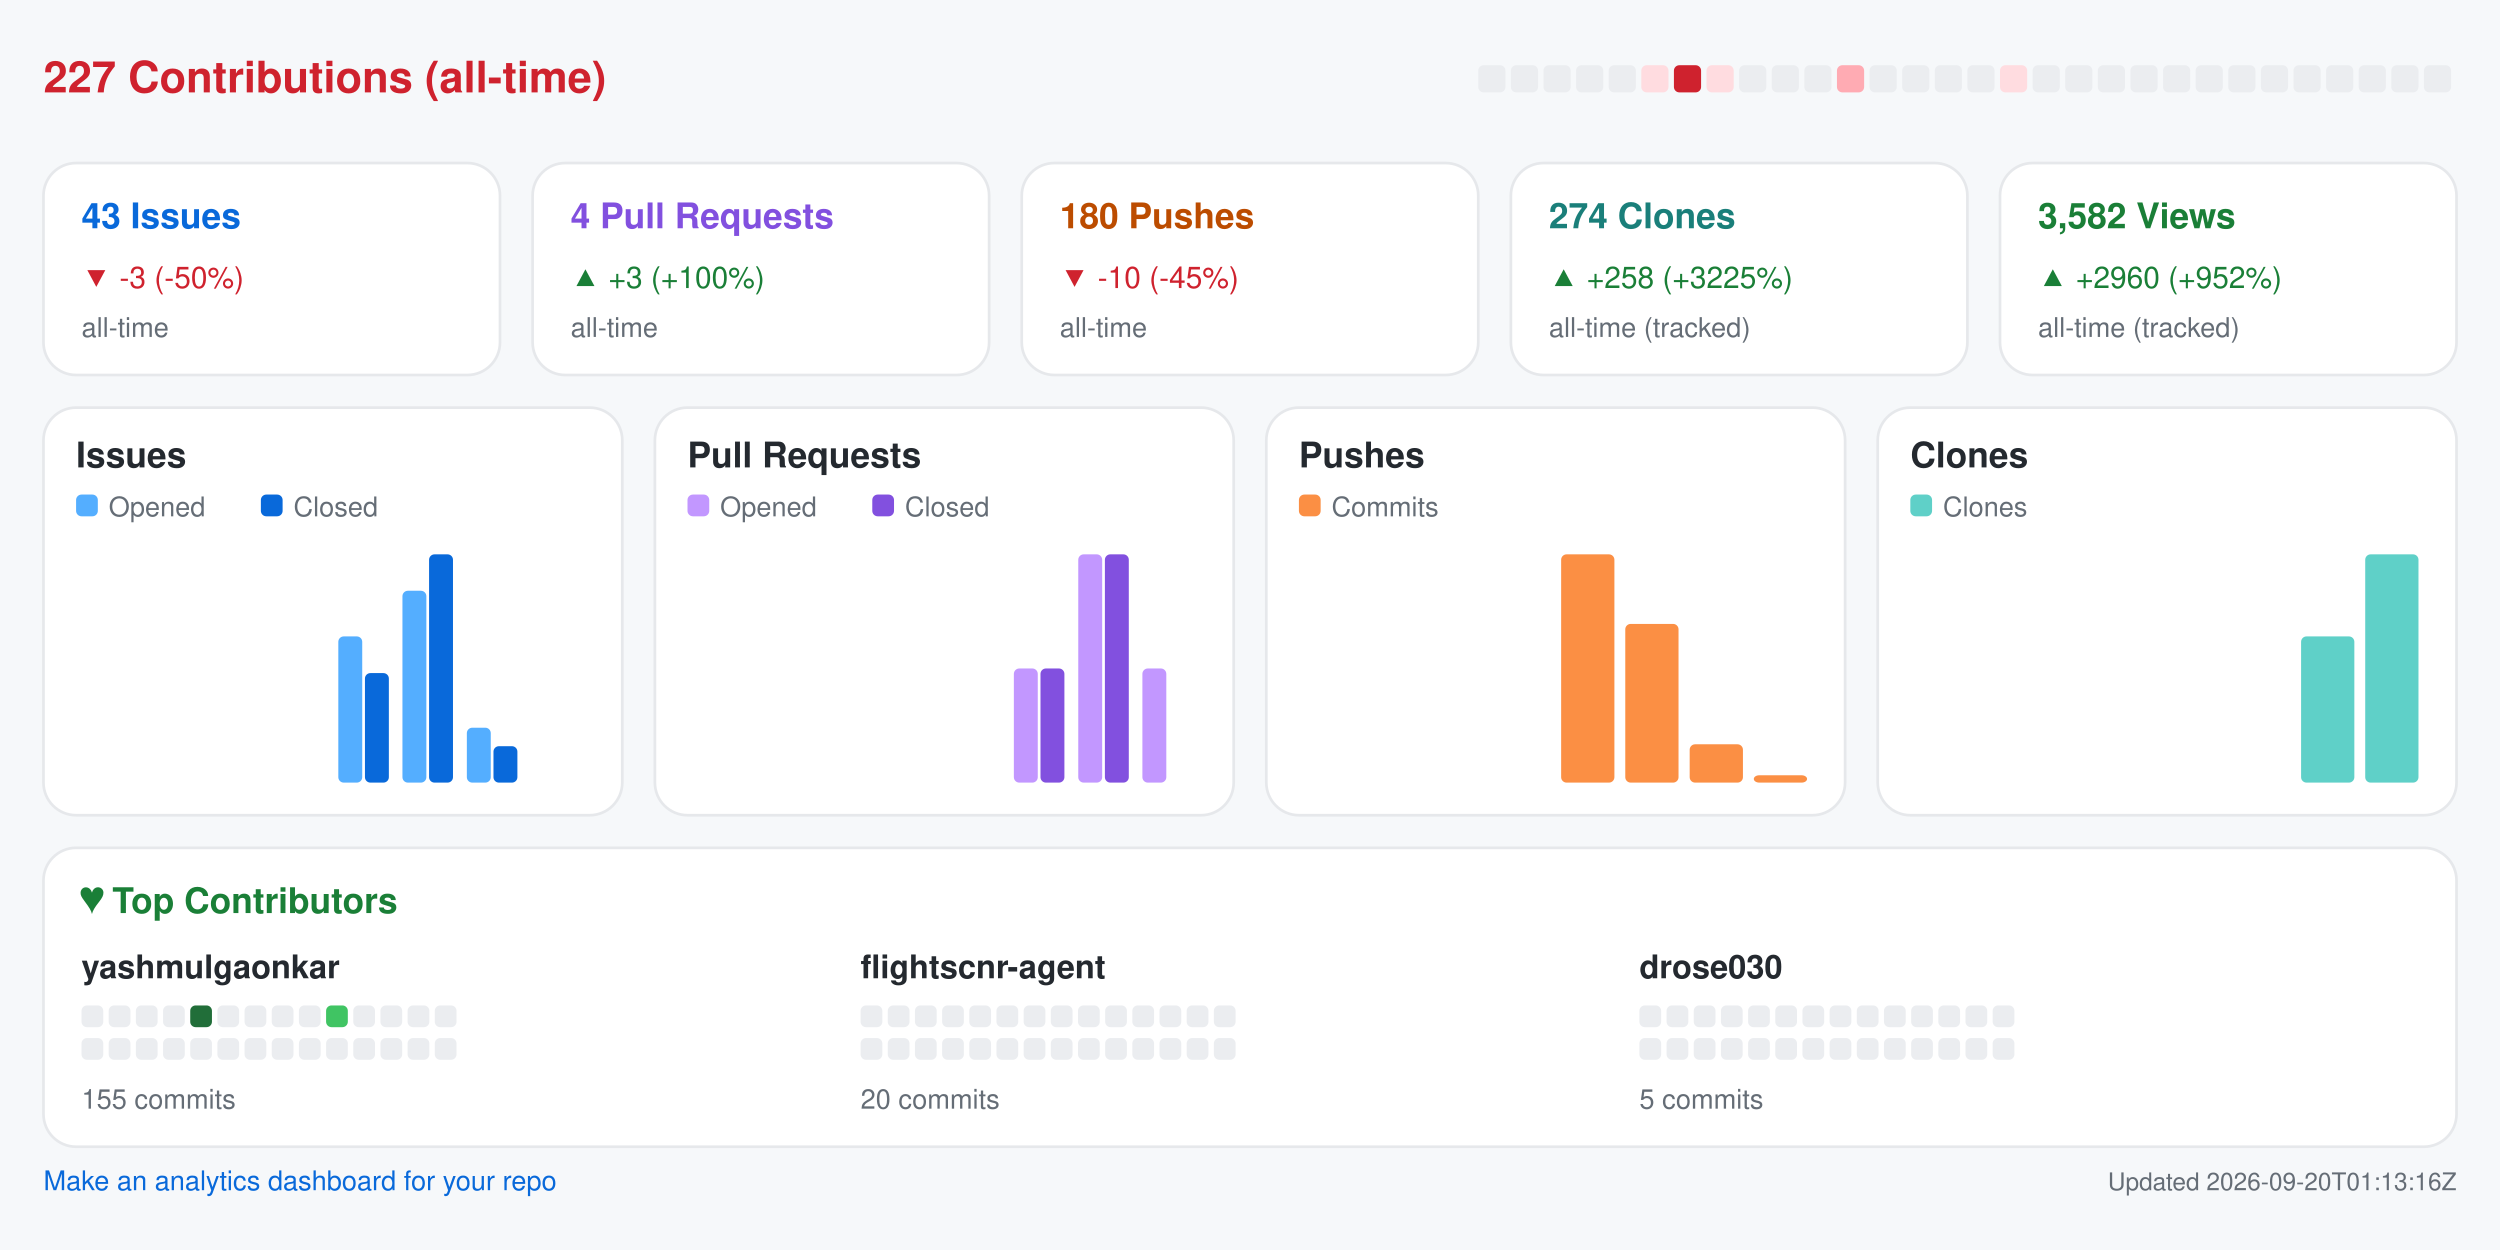
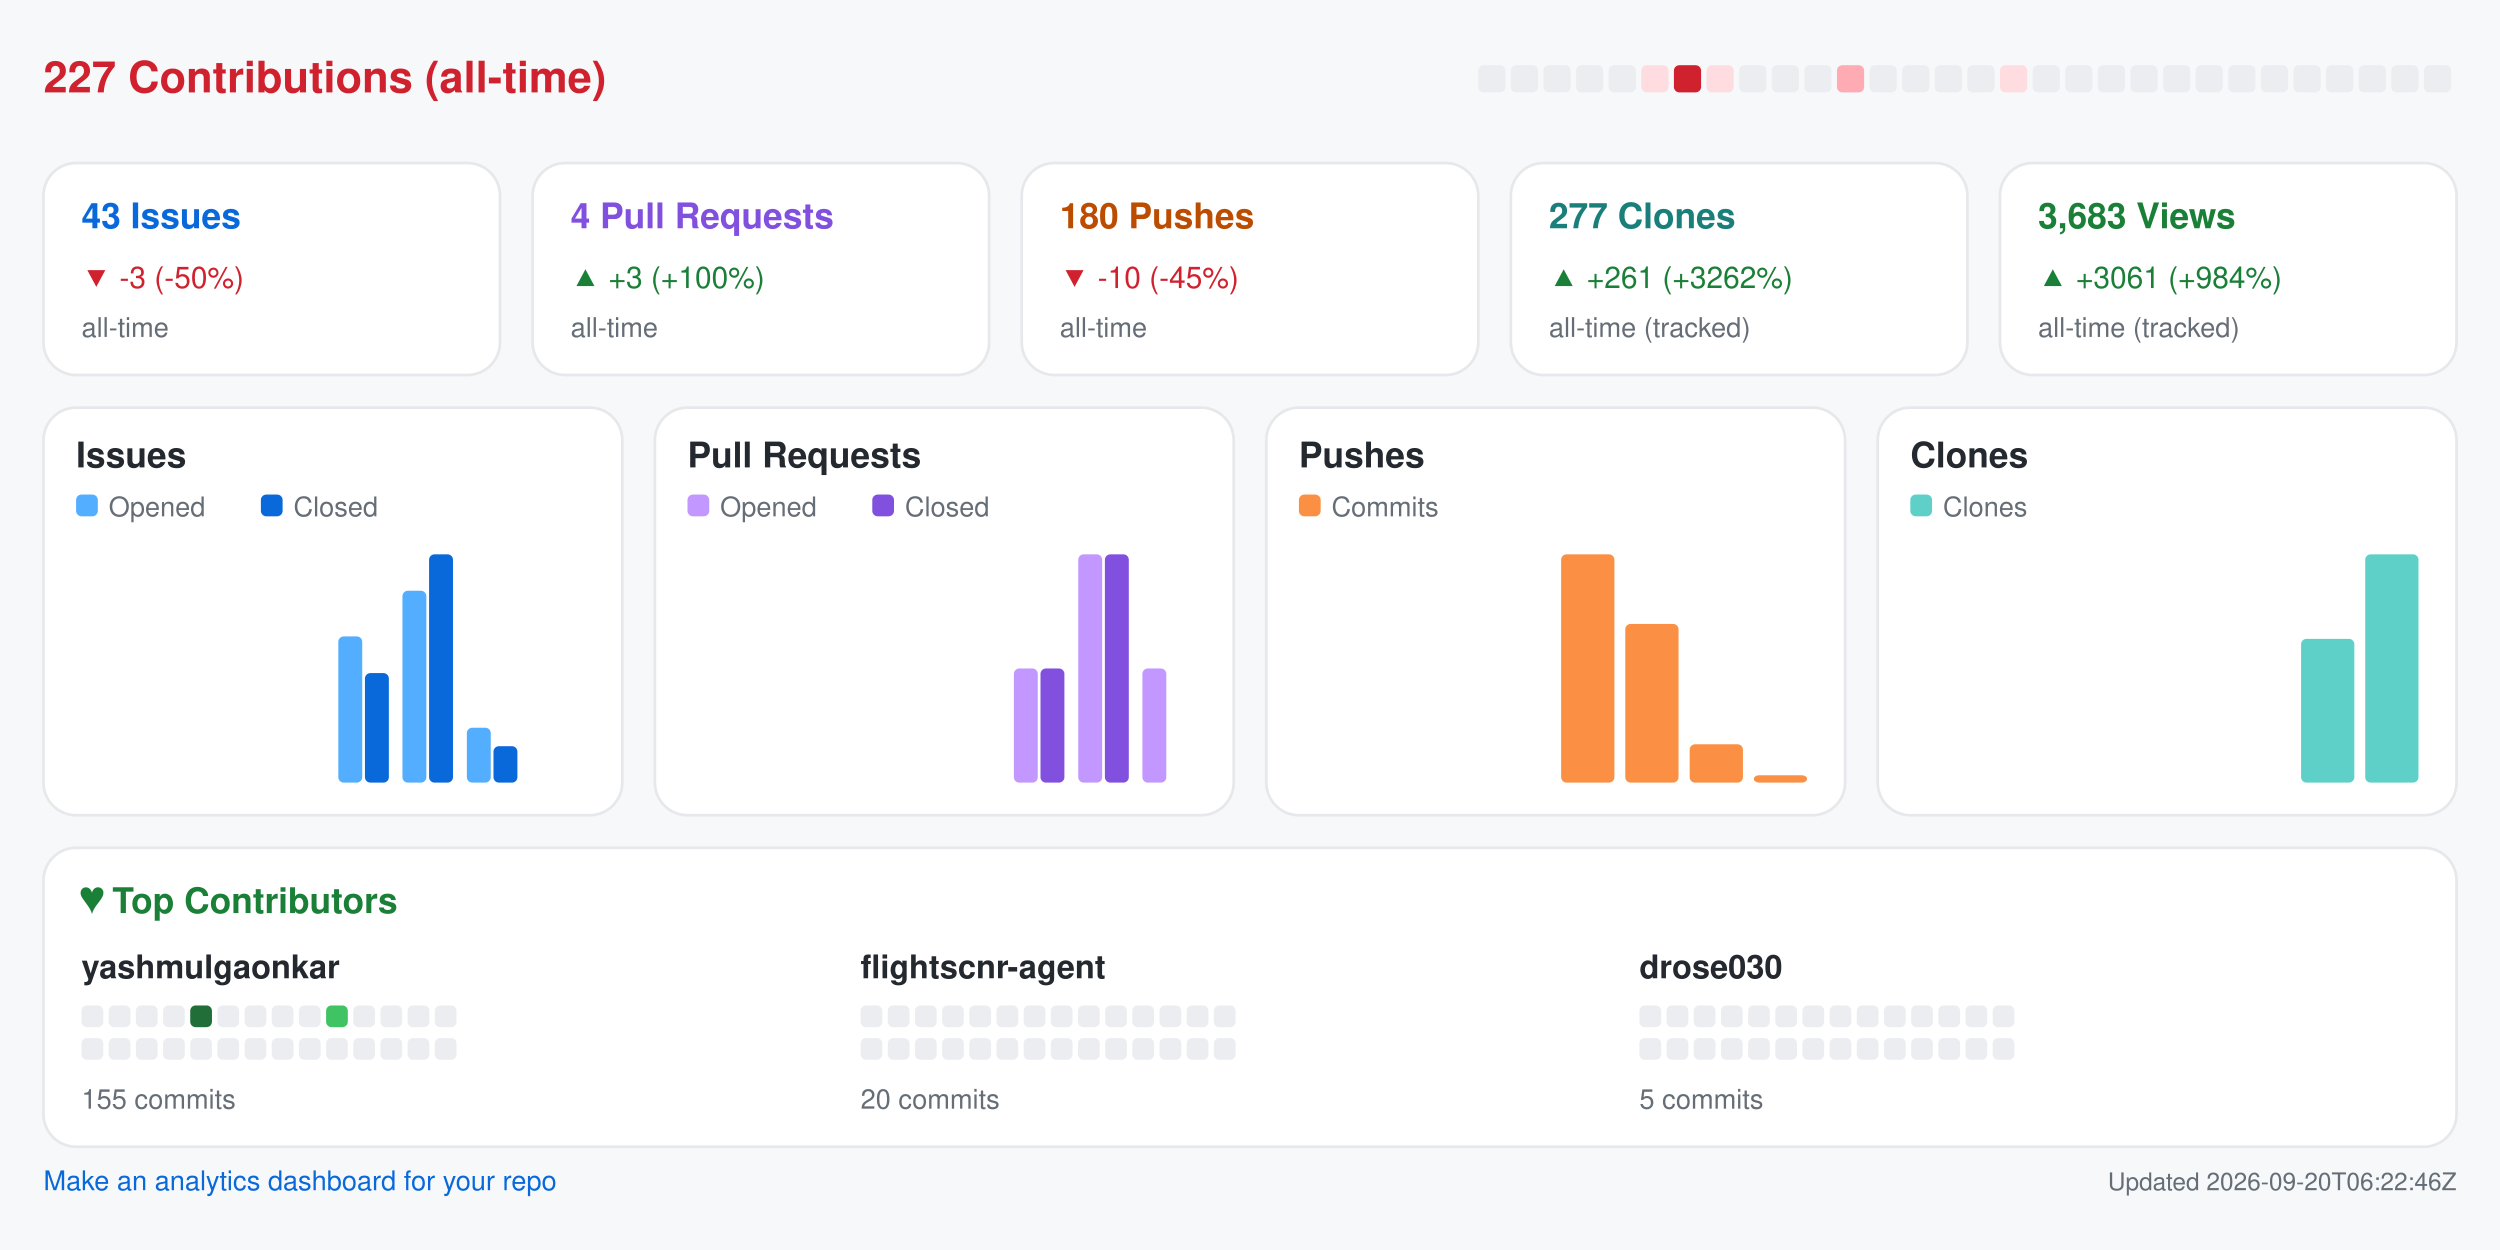
<svg xmlns="http://www.w3.org/2000/svg" width="920" height="460" viewBox="0 0 920 460" role="img" aria-label="Repository analytics for yashmulgaonkar/FlightScnr">
  <rect x="0.0" y="0.0" width="920.0" height="460.0" rx="0" fill="#f6f8fa" />
  <text x="16.0" y="34.0" fill="#cf222e" font-size="16" font-family="-apple-system,BlinkMacSystemFont,Segoe UI,Helvetica,Arial,sans-serif" font-weight="600" text-anchor="start">227 Contributions (all-time)</text>
  <rect x="544.0" y="24.0" width="10.0" height="10.0" rx="2" fill="#ebedf0" />
  <rect x="556.0" y="24.0" width="10.0" height="10.0" rx="2" fill="#ebedf0" />
  <rect x="568.0" y="24.0" width="10.0" height="10.0" rx="2" fill="#ebedf0" />
  <rect x="580.0" y="24.0" width="10.0" height="10.0" rx="2" fill="#ebedf0" />
  <rect x="592.0" y="24.0" width="10.0" height="10.0" rx="2" fill="#ebedf0" />
  <rect x="604.0" y="24.0" width="10.0" height="10.0" rx="2" fill="#ffdce0" />
  <rect x="616.0" y="24.0" width="10.0" height="10.0" rx="2" fill="#cf222e" />
  <rect x="628.0" y="24.0" width="10.0" height="10.0" rx="2" fill="#ffdce0" />
  <rect x="640.0" y="24.0" width="10.0" height="10.0" rx="2" fill="#ebedf0" />
  <rect x="652.0" y="24.0" width="10.0" height="10.0" rx="2" fill="#ebedf0" />
  <rect x="664.0" y="24.0" width="10.0" height="10.0" rx="2" fill="#ebedf0" />
  <rect x="676.0" y="24.0" width="10.0" height="10.0" rx="2" fill="#ffabb3" />
  <rect x="688.0" y="24.0" width="10.0" height="10.0" rx="2" fill="#ebedf0" />
  <rect x="700.0" y="24.0" width="10.0" height="10.0" rx="2" fill="#ebedf0" />
  <rect x="712.0" y="24.0" width="10.0" height="10.0" rx="2" fill="#ebedf0" />
  <rect x="724.0" y="24.0" width="10.0" height="10.0" rx="2" fill="#ebedf0" />
  <rect x="736.0" y="24.0" width="10.0" height="10.0" rx="2" fill="#ffdce0" />
  <rect x="748.0" y="24.0" width="10.0" height="10.0" rx="2" fill="#ebedf0" />
  <rect x="760.0" y="24.0" width="10.0" height="10.0" rx="2" fill="#ebedf0" />
  <rect x="772.0" y="24.0" width="10.0" height="10.0" rx="2" fill="#ebedf0" />
  <rect x="784.0" y="24.0" width="10.0" height="10.0" rx="2" fill="#ebedf0" />
  <rect x="796.0" y="24.0" width="10.0" height="10.0" rx="2" fill="#ebedf0" />
  <rect x="808.0" y="24.0" width="10.0" height="10.0" rx="2" fill="#ebedf0" />
  <rect x="820.0" y="24.0" width="10.0" height="10.0" rx="2" fill="#ebedf0" />
  <rect x="832.0" y="24.0" width="10.0" height="10.0" rx="2" fill="#ebedf0" />
  <rect x="844.0" y="24.0" width="10.0" height="10.0" rx="2" fill="#ebedf0" />
  <rect x="856.0" y="24.0" width="10.0" height="10.0" rx="2" fill="#ebedf0" />
  <rect x="868.0" y="24.0" width="10.0" height="10.0" rx="2" fill="#ebedf0" />
  <rect x="880.0" y="24.0" width="10.0" height="10.0" rx="2" fill="#ebedf0" />
  <rect x="892.0" y="24.0" width="10.0" height="10.0" rx="2" fill="#ebedf0" />
  <rect x="16.0" y="60.0" width="168.0" height="78.0" rx="12" fill="#ffffff" stroke="#e6e8eb" />
  <text x="30.0" y="84.0" fill="#0969da" font-size="13" font-family="-apple-system,BlinkMacSystemFont,Segoe UI,Helvetica,Arial,sans-serif" font-weight="600" text-anchor="start">43 Issues</text>
  <text x="30.0" y="106.0" fill="#cf222e" font-size="11" font-family="-apple-system,BlinkMacSystemFont,Segoe UI,Helvetica,Arial,sans-serif" font-weight="400" text-anchor="start">▼ -3 (-50%)</text>
  <text x="30.0" y="124.0" fill="#656d76" font-size="10" font-family="-apple-system,BlinkMacSystemFont,Segoe UI,Helvetica,Arial,sans-serif" font-weight="400" text-anchor="start">all-time</text>
  <rect x="196.0" y="60.0" width="168.0" height="78.0" rx="12" fill="#ffffff" stroke="#e6e8eb" />
  <text x="210.0" y="84.0" fill="#8250df" font-size="13" font-family="-apple-system,BlinkMacSystemFont,Segoe UI,Helvetica,Arial,sans-serif" font-weight="600" text-anchor="start">4 Pull Requests</text>
  <text x="210.0" y="106.0" fill="#1a7f37" font-size="11" font-family="-apple-system,BlinkMacSystemFont,Segoe UI,Helvetica,Arial,sans-serif" font-weight="400" text-anchor="start">▲ +3 (+100%)</text>
  <text x="210.0" y="124.0" fill="#656d76" font-size="10" font-family="-apple-system,BlinkMacSystemFont,Segoe UI,Helvetica,Arial,sans-serif" font-weight="400" text-anchor="start">all-time</text>
  <rect x="376.0" y="60.0" width="168.0" height="78.0" rx="12" fill="#ffffff" stroke="#e6e8eb" />
  <text x="390.0" y="84.0" fill="#bc4c00" font-size="13" font-family="-apple-system,BlinkMacSystemFont,Segoe UI,Helvetica,Arial,sans-serif" font-weight="600" text-anchor="start">180 Pushes</text>
  <text x="390.0" y="106.0" fill="#cf222e" font-size="11" font-family="-apple-system,BlinkMacSystemFont,Segoe UI,Helvetica,Arial,sans-serif" font-weight="400" text-anchor="start">▼ -10 (-45%)</text>
  <text x="390.0" y="124.0" fill="#656d76" font-size="10" font-family="-apple-system,BlinkMacSystemFont,Segoe UI,Helvetica,Arial,sans-serif" font-weight="400" text-anchor="start">all-time</text>
  <rect x="556.0" y="60.0" width="168.0" height="78.0" rx="12" fill="#ffffff" stroke="#e6e8eb" />
-   <text x="570.0" y="84.0" fill="#1a7f7a" font-size="13" font-family="-apple-system,BlinkMacSystemFont,Segoe UI,Helvetica,Arial,sans-serif" font-weight="600" text-anchor="start">274 Clones</text>
-   <text x="570.0" y="106.0" fill="#1a7f37" font-size="11" font-family="-apple-system,BlinkMacSystemFont,Segoe UI,Helvetica,Arial,sans-serif" font-weight="400" text-anchor="start">▲ +258 (+3225%)</text>
+   <text x="570.0" y="84.0" fill="#1a7f7a" font-size="13" font-family="-apple-system,BlinkMacSystemFont,Segoe UI,Helvetica,Arial,sans-serif" font-weight="600" text-anchor="start">277 Clones</text>
+   <text x="570.0" y="106.0" fill="#1a7f37" font-size="11" font-family="-apple-system,BlinkMacSystemFont,Segoe UI,Helvetica,Arial,sans-serif" font-weight="400" text-anchor="start">▲ +261 (+3262%)</text>
  <text x="570.0" y="124.0" fill="#656d76" font-size="10" font-family="-apple-system,BlinkMacSystemFont,Segoe UI,Helvetica,Arial,sans-serif" font-weight="400" text-anchor="start">all-time (tracked)</text>
  <rect x="736.0" y="60.0" width="168.0" height="78.0" rx="12" fill="#ffffff" stroke="#e6e8eb" />
-   <text x="750.0" y="84.0" fill="#1a7f37" font-size="13" font-family="-apple-system,BlinkMacSystemFont,Segoe UI,Helvetica,Arial,sans-serif" font-weight="600" text-anchor="start">3,582 Views</text>
-   <text x="750.0" y="106.0" fill="#1a7f37" font-size="11" font-family="-apple-system,BlinkMacSystemFont,Segoe UI,Helvetica,Arial,sans-serif" font-weight="400" text-anchor="start">▲ +2960 (+952%)</text>
+   <text x="750.0" y="84.0" fill="#1a7f37" font-size="13" font-family="-apple-system,BlinkMacSystemFont,Segoe UI,Helvetica,Arial,sans-serif" font-weight="600" text-anchor="start">3,683 Views</text>
+   <text x="750.0" y="106.0" fill="#1a7f37" font-size="11" font-family="-apple-system,BlinkMacSystemFont,Segoe UI,Helvetica,Arial,sans-serif" font-weight="400" text-anchor="start">▲ +3061 (+984%)</text>
  <text x="750.0" y="124.0" fill="#656d76" font-size="10" font-family="-apple-system,BlinkMacSystemFont,Segoe UI,Helvetica,Arial,sans-serif" font-weight="400" text-anchor="start">all-time (tracked)</text>
  <rect x="16.0" y="150.0" width="213.0" height="150.0" rx="12" fill="#ffffff" stroke="#e6e8eb" />
  <text x="28.0" y="172.0" fill="#24292f" font-size="13" font-family="-apple-system,BlinkMacSystemFont,Segoe UI,Helvetica,Arial,sans-serif" font-weight="600" text-anchor="start">Issues</text>
  <rect x="28.0" y="182.0" width="8.0" height="8.0" rx="2" fill="#54aeff" />
  <text x="40.0" y="190.0" fill="#656d76" font-size="10" font-family="-apple-system,BlinkMacSystemFont,Segoe UI,Helvetica,Arial,sans-serif" font-weight="400" text-anchor="start">Opened</text>
  <rect x="96.0" y="182.0" width="8.0" height="8.0" rx="2" fill="#0969da" />
  <text x="108.0" y="190.0" fill="#656d76" font-size="10" font-family="-apple-system,BlinkMacSystemFont,Segoe UI,Helvetica,Arial,sans-serif" font-weight="400" text-anchor="start">Closed</text>
  <rect x="30.0" y="288.0" width="8.8" height="0.0" rx="2" fill="#54aeff" />
  <rect x="39.8" y="288.0" width="8.8" height="0.0" rx="2" fill="#0969da" />
  <rect x="53.6" y="288.0" width="8.8" height="0.0" rx="2" fill="#54aeff" />
  <rect x="63.4" y="288.0" width="8.8" height="0.0" rx="2" fill="#0969da" />
  <rect x="77.2" y="288.0" width="8.8" height="0.0" rx="2" fill="#54aeff" />
  <rect x="87.1" y="288.0" width="8.8" height="0.0" rx="2" fill="#0969da" />
  <rect x="100.9" y="288.0" width="8.8" height="0.0" rx="2" fill="#54aeff" />
  <rect x="110.7" y="288.0" width="8.8" height="0.0" rx="2" fill="#0969da" />
  <rect x="124.5" y="234.2" width="8.8" height="53.8" rx="2" fill="#54aeff" />
  <rect x="134.3" y="247.7" width="8.8" height="40.3" rx="2" fill="#0969da" />
  <rect x="148.1" y="217.4" width="8.8" height="70.6" rx="2" fill="#54aeff" />
  <rect x="157.9" y="204.0" width="8.8" height="84.0" rx="2" fill="#0969da" />
  <rect x="171.8" y="267.8" width="8.8" height="20.2" rx="2" fill="#54aeff" />
  <rect x="181.6" y="274.6" width="8.8" height="13.4" rx="2" fill="#0969da" />
  <rect x="195.4" y="288.0" width="8.8" height="0.0" rx="2" fill="#54aeff" />
  <rect x="205.2" y="288.0" width="8.8" height="0.0" rx="2" fill="#0969da" />
  <rect x="241.0" y="150.0" width="213.0" height="150.0" rx="12" fill="#ffffff" stroke="#e6e8eb" />
  <text x="253.0" y="172.0" fill="#24292f" font-size="13" font-family="-apple-system,BlinkMacSystemFont,Segoe UI,Helvetica,Arial,sans-serif" font-weight="600" text-anchor="start">Pull Requests</text>
  <rect x="253.0" y="182.0" width="8.0" height="8.0" rx="2" fill="#c297ff" />
  <text x="265.0" y="190.0" fill="#656d76" font-size="10" font-family="-apple-system,BlinkMacSystemFont,Segoe UI,Helvetica,Arial,sans-serif" font-weight="400" text-anchor="start">Opened</text>
  <rect x="321.0" y="182.0" width="8.0" height="8.0" rx="2" fill="#8250df" />
  <text x="333.0" y="190.0" fill="#656d76" font-size="10" font-family="-apple-system,BlinkMacSystemFont,Segoe UI,Helvetica,Arial,sans-serif" font-weight="400" text-anchor="start">Closed</text>
  <rect x="255.0" y="288.0" width="8.8" height="0.0" rx="2" fill="#c297ff" />
  <rect x="264.8" y="288.0" width="8.8" height="0.0" rx="2" fill="#8250df" />
  <rect x="278.6" y="288.0" width="8.8" height="0.0" rx="2" fill="#c297ff" />
  <rect x="288.4" y="288.0" width="8.8" height="0.0" rx="2" fill="#8250df" />
  <rect x="302.2" y="288.0" width="8.8" height="0.0" rx="2" fill="#c297ff" />
  <rect x="312.1" y="288.0" width="8.8" height="0.0" rx="2" fill="#8250df" />
  <rect x="325.9" y="288.0" width="8.8" height="0.0" rx="2" fill="#c297ff" />
  <rect x="335.7" y="288.0" width="8.8" height="0.0" rx="2" fill="#8250df" />
  <rect x="349.5" y="288.0" width="8.8" height="0.0" rx="2" fill="#c297ff" />
  <rect x="359.3" y="288.0" width="8.8" height="0.0" rx="2" fill="#8250df" />
  <rect x="373.1" y="246.0" width="8.8" height="42.0" rx="2" fill="#c297ff" />
  <rect x="382.9" y="246.0" width="8.8" height="42.0" rx="2" fill="#8250df" />
  <rect x="396.8" y="204.0" width="8.8" height="84.0" rx="2" fill="#c297ff" />
  <rect x="406.6" y="204.0" width="8.8" height="84.0" rx="2" fill="#8250df" />
  <rect x="420.4" y="246.0" width="8.8" height="42.0" rx="2" fill="#c297ff" />
  <rect x="430.2" y="288.0" width="8.8" height="0.0" rx="2" fill="#8250df" />
  <rect x="466.0" y="150.0" width="213.0" height="150.0" rx="12" fill="#ffffff" stroke="#e6e8eb" />
  <text x="478.0" y="172.0" fill="#24292f" font-size="13" font-family="-apple-system,BlinkMacSystemFont,Segoe UI,Helvetica,Arial,sans-serif" font-weight="600" text-anchor="start">Pushes</text>
  <rect x="478.0" y="182.0" width="8.0" height="8.0" rx="2" fill="#fb8f44" />
  <text x="490.0" y="190.0" fill="#656d76" font-size="10" font-family="-apple-system,BlinkMacSystemFont,Segoe UI,Helvetica,Arial,sans-serif" font-weight="400" text-anchor="start">Commits</text>
  <rect x="480.0" y="288.0" width="19.6" height="0.0" rx="2" fill="#fb8f44" />
  <rect x="503.6" y="288.0" width="19.6" height="0.0" rx="2" fill="#fb8f44" />
  <rect x="527.2" y="288.0" width="19.6" height="0.0" rx="2" fill="#fb8f44" />
  <rect x="550.9" y="288.0" width="19.6" height="0.0" rx="2" fill="#fb8f44" />
  <rect x="574.5" y="204.0" width="19.6" height="84.0" rx="2" fill="#fb8f44" />
  <rect x="598.1" y="229.6" width="19.6" height="58.4" rx="2" fill="#fb8f44" />
  <rect x="621.8" y="273.9" width="19.6" height="14.1" rx="2" fill="#fb8f44" />
  <rect x="645.4" y="285.3" width="19.6" height="2.7" rx="2" fill="#fb8f44" />
  <rect x="691.0" y="150.0" width="213.0" height="150.0" rx="12" fill="#ffffff" stroke="#e6e8eb" />
  <text x="703.0" y="172.0" fill="#24292f" font-size="13" font-family="-apple-system,BlinkMacSystemFont,Segoe UI,Helvetica,Arial,sans-serif" font-weight="600" text-anchor="start">Clones</text>
  <rect x="703.0" y="182.0" width="8.0" height="8.0" rx="2" fill="#5fd0c8" />
  <text x="715.0" y="190.0" fill="#656d76" font-size="10" font-family="-apple-system,BlinkMacSystemFont,Segoe UI,Helvetica,Arial,sans-serif" font-weight="400" text-anchor="start">Clones</text>
  <rect x="705.0" y="288.0" width="19.6" height="0.0" rx="2" fill="#5fd0c8" />
  <rect x="728.6" y="288.0" width="19.6" height="0.0" rx="2" fill="#5fd0c8" />
  <rect x="752.2" y="288.0" width="19.6" height="0.0" rx="2" fill="#5fd0c8" />
  <rect x="775.9" y="288.0" width="19.6" height="0.0" rx="2" fill="#5fd0c8" />
  <rect x="799.5" y="288.0" width="19.6" height="0.0" rx="2" fill="#5fd0c8" />
  <rect x="823.1" y="288.0" width="19.6" height="0.0" rx="2" fill="#5fd0c8" />
-   <rect x="846.8" y="234.2" width="19.6" height="53.8" rx="2" fill="#5fd0c8" />
+   <rect x="846.8" y="235.1" width="19.6" height="52.9" rx="2" fill="#5fd0c8" />
  <rect x="870.4" y="204.0" width="19.6" height="84.0" rx="2" fill="#5fd0c8" />
  <rect x="16.0" y="312.0" width="888.0" height="110.0" rx="12" fill="#ffffff" stroke="#e6e8eb" />
  <text x="30.0" y="336.0" fill="#1a7f37" font-size="13" font-family="-apple-system,BlinkMacSystemFont,Segoe UI,Helvetica,Arial,sans-serif" font-weight="600" text-anchor="start">♥  Top Contributors</text>
  <text x="30.0" y="360.0" fill="#24292f" font-size="12" font-family="-apple-system,BlinkMacSystemFont,Segoe UI,Helvetica,Arial,sans-serif" font-weight="600" text-anchor="start">yashmulgaonkar</text>
  <rect x="30.0" y="370.0" width="8.0" height="8.0" rx="2" fill="#ebedf0" />
  <rect x="40.0" y="370.0" width="8.0" height="8.0" rx="2" fill="#ebedf0" />
  <rect x="50.0" y="370.0" width="8.0" height="8.0" rx="2" fill="#ebedf0" />
  <rect x="60.0" y="370.0" width="8.0" height="8.0" rx="2" fill="#ebedf0" />
  <rect x="70.0" y="370.0" width="8.0" height="8.0" rx="2" fill="#216e39" />
  <rect x="80.0" y="370.0" width="8.0" height="8.0" rx="2" fill="#ebedf0" />
  <rect x="90.0" y="370.0" width="8.0" height="8.0" rx="2" fill="#ebedf0" />
  <rect x="100.0" y="370.0" width="8.0" height="8.0" rx="2" fill="#ebedf0" />
  <rect x="110.0" y="370.0" width="8.0" height="8.0" rx="2" fill="#ebedf0" />
  <rect x="120.0" y="370.0" width="8.0" height="8.0" rx="2" fill="#40c463" />
  <rect x="130.0" y="370.0" width="8.0" height="8.0" rx="2" fill="#ebedf0" />
  <rect x="140.0" y="370.0" width="8.0" height="8.0" rx="2" fill="#ebedf0" />
  <rect x="150.0" y="370.0" width="8.0" height="8.0" rx="2" fill="#ebedf0" />
  <rect x="160.0" y="370.0" width="8.0" height="8.0" rx="2" fill="#ebedf0" />
  <rect x="30.0" y="382.0" width="8.0" height="8.0" rx="2" fill="#ebedf0" />
  <rect x="40.0" y="382.0" width="8.0" height="8.0" rx="2" fill="#ebedf0" />
  <rect x="50.0" y="382.0" width="8.0" height="8.0" rx="2" fill="#ebedf0" />
  <rect x="60.0" y="382.0" width="8.0" height="8.0" rx="2" fill="#ebedf0" />
  <rect x="70.0" y="382.0" width="8.0" height="8.0" rx="2" fill="#ebedf0" />
  <rect x="80.0" y="382.0" width="8.0" height="8.0" rx="2" fill="#ebedf0" />
  <rect x="90.0" y="382.0" width="8.0" height="8.0" rx="2" fill="#ebedf0" />
  <rect x="100.0" y="382.0" width="8.0" height="8.0" rx="2" fill="#ebedf0" />
  <rect x="110.0" y="382.0" width="8.0" height="8.0" rx="2" fill="#ebedf0" />
  <rect x="120.0" y="382.0" width="8.0" height="8.0" rx="2" fill="#ebedf0" />
  <rect x="130.0" y="382.0" width="8.0" height="8.0" rx="2" fill="#ebedf0" />
  <rect x="140.0" y="382.0" width="8.0" height="8.0" rx="2" fill="#ebedf0" />
  <rect x="150.0" y="382.0" width="8.0" height="8.0" rx="2" fill="#ebedf0" />
  <rect x="160.0" y="382.0" width="8.0" height="8.0" rx="2" fill="#ebedf0" />
  <text x="30.0" y="408.0" fill="#656d76" font-size="10" font-family="-apple-system,BlinkMacSystemFont,Segoe UI,Helvetica,Arial,sans-serif" font-weight="400" text-anchor="start">155 commits</text>
  <text x="316.7" y="360.0" fill="#24292f" font-size="12" font-family="-apple-system,BlinkMacSystemFont,Segoe UI,Helvetica,Arial,sans-serif" font-weight="600" text-anchor="start">flightscnr-agent</text>
  <rect x="316.7" y="370.0" width="8.0" height="8.0" rx="2" fill="#ebedf0" />
  <rect x="326.7" y="370.0" width="8.0" height="8.0" rx="2" fill="#ebedf0" />
  <rect x="336.7" y="370.0" width="8.0" height="8.0" rx="2" fill="#ebedf0" />
  <rect x="346.7" y="370.0" width="8.0" height="8.0" rx="2" fill="#ebedf0" />
  <rect x="356.7" y="370.0" width="8.0" height="8.0" rx="2" fill="#ebedf0" />
  <rect x="366.7" y="370.0" width="8.0" height="8.0" rx="2" fill="#ebedf0" />
  <rect x="376.7" y="370.0" width="8.0" height="8.0" rx="2" fill="#ebedf0" />
  <rect x="386.7" y="370.0" width="8.0" height="8.0" rx="2" fill="#ebedf0" />
  <rect x="396.7" y="370.0" width="8.0" height="8.0" rx="2" fill="#ebedf0" />
  <rect x="406.7" y="370.0" width="8.0" height="8.0" rx="2" fill="#ebedf0" />
  <rect x="416.7" y="370.0" width="8.0" height="8.0" rx="2" fill="#ebedf0" />
  <rect x="426.7" y="370.0" width="8.0" height="8.0" rx="2" fill="#ebedf0" />
  <rect x="436.7" y="370.0" width="8.0" height="8.0" rx="2" fill="#ebedf0" />
  <rect x="446.7" y="370.0" width="8.0" height="8.0" rx="2" fill="#ebedf0" />
  <rect x="316.7" y="382.0" width="8.0" height="8.0" rx="2" fill="#ebedf0" />
  <rect x="326.7" y="382.0" width="8.0" height="8.0" rx="2" fill="#ebedf0" />
  <rect x="336.7" y="382.0" width="8.0" height="8.0" rx="2" fill="#ebedf0" />
  <rect x="346.7" y="382.0" width="8.0" height="8.0" rx="2" fill="#ebedf0" />
  <rect x="356.7" y="382.0" width="8.0" height="8.0" rx="2" fill="#ebedf0" />
  <rect x="366.7" y="382.0" width="8.0" height="8.0" rx="2" fill="#ebedf0" />
  <rect x="376.7" y="382.0" width="8.0" height="8.0" rx="2" fill="#ebedf0" />
  <rect x="386.7" y="382.0" width="8.0" height="8.0" rx="2" fill="#ebedf0" />
  <rect x="396.7" y="382.0" width="8.0" height="8.0" rx="2" fill="#ebedf0" />
  <rect x="406.7" y="382.0" width="8.0" height="8.0" rx="2" fill="#ebedf0" />
  <rect x="416.7" y="382.0" width="8.0" height="8.0" rx="2" fill="#ebedf0" />
  <rect x="426.7" y="382.0" width="8.0" height="8.0" rx="2" fill="#ebedf0" />
  <rect x="436.7" y="382.0" width="8.0" height="8.0" rx="2" fill="#ebedf0" />
  <rect x="446.7" y="382.0" width="8.0" height="8.0" rx="2" fill="#ebedf0" />
  <text x="316.7" y="408.0" fill="#656d76" font-size="10" font-family="-apple-system,BlinkMacSystemFont,Segoe UI,Helvetica,Arial,sans-serif" font-weight="400" text-anchor="start">20 commits</text>
  <text x="603.3" y="360.0" fill="#24292f" font-size="12" font-family="-apple-system,BlinkMacSystemFont,Segoe UI,Helvetica,Arial,sans-serif" font-weight="600" text-anchor="start">drose030</text>
  <rect x="603.3" y="370.0" width="8.0" height="8.0" rx="2" fill="#ebedf0" />
  <rect x="613.3" y="370.0" width="8.0" height="8.0" rx="2" fill="#ebedf0" />
  <rect x="623.3" y="370.0" width="8.0" height="8.0" rx="2" fill="#ebedf0" />
  <rect x="633.3" y="370.0" width="8.0" height="8.0" rx="2" fill="#ebedf0" />
  <rect x="643.3" y="370.0" width="8.0" height="8.0" rx="2" fill="#ebedf0" />
  <rect x="653.3" y="370.0" width="8.0" height="8.0" rx="2" fill="#ebedf0" />
  <rect x="663.3" y="370.0" width="8.0" height="8.0" rx="2" fill="#ebedf0" />
  <rect x="673.3" y="370.0" width="8.0" height="8.0" rx="2" fill="#ebedf0" />
  <rect x="683.3" y="370.0" width="8.0" height="8.0" rx="2" fill="#ebedf0" />
  <rect x="693.3" y="370.0" width="8.0" height="8.0" rx="2" fill="#ebedf0" />
  <rect x="703.3" y="370.0" width="8.0" height="8.0" rx="2" fill="#ebedf0" />
  <rect x="713.3" y="370.0" width="8.0" height="8.0" rx="2" fill="#ebedf0" />
  <rect x="723.3" y="370.0" width="8.0" height="8.0" rx="2" fill="#ebedf0" />
  <rect x="733.3" y="370.0" width="8.0" height="8.0" rx="2" fill="#ebedf0" />
  <rect x="603.3" y="382.0" width="8.0" height="8.0" rx="2" fill="#ebedf0" />
  <rect x="613.3" y="382.0" width="8.0" height="8.0" rx="2" fill="#ebedf0" />
  <rect x="623.3" y="382.0" width="8.0" height="8.0" rx="2" fill="#ebedf0" />
  <rect x="633.3" y="382.0" width="8.0" height="8.0" rx="2" fill="#ebedf0" />
  <rect x="643.3" y="382.0" width="8.0" height="8.0" rx="2" fill="#ebedf0" />
  <rect x="653.3" y="382.0" width="8.0" height="8.0" rx="2" fill="#ebedf0" />
  <rect x="663.3" y="382.0" width="8.0" height="8.0" rx="2" fill="#ebedf0" />
  <rect x="673.3" y="382.0" width="8.0" height="8.0" rx="2" fill="#ebedf0" />
  <rect x="683.3" y="382.0" width="8.0" height="8.0" rx="2" fill="#ebedf0" />
  <rect x="693.3" y="382.0" width="8.0" height="8.0" rx="2" fill="#ebedf0" />
  <rect x="703.3" y="382.0" width="8.0" height="8.0" rx="2" fill="#ebedf0" />
  <rect x="713.3" y="382.0" width="8.0" height="8.0" rx="2" fill="#ebedf0" />
  <rect x="723.3" y="382.0" width="8.0" height="8.0" rx="2" fill="#ebedf0" />
  <rect x="733.3" y="382.0" width="8.0" height="8.0" rx="2" fill="#ebedf0" />
  <text x="603.3" y="408.0" fill="#656d76" font-size="10" font-family="-apple-system,BlinkMacSystemFont,Segoe UI,Helvetica,Arial,sans-serif" font-weight="400" text-anchor="start">5 commits</text>
  <a href="https://github.com/yashmulgaonkar/repo-analytics" target="_blank" rel="noopener noreferrer">
    <text x="16.0" y="438.0" fill="#0969da" font-size="10" font-family="-apple-system,BlinkMacSystemFont,Segoe UI,Helvetica,Arial,sans-serif" font-weight="400" text-anchor="start">Make an analytics dashboard for your repo</text>
  </a>
-   <text x="904.0" y="438.0" fill="#656d76" font-size="9" font-family="-apple-system,BlinkMacSystemFont,Segoe UI,Helvetica,Arial,sans-serif" font-weight="400" text-anchor="end">Updated 2026-09-20T01:13:16Z</text>
+   <text x="904.0" y="438.0" fill="#656d76" font-size="9" font-family="-apple-system,BlinkMacSystemFont,Segoe UI,Helvetica,Arial,sans-serif" font-weight="400" text-anchor="end">Updated 2026-09-20T06:22:46Z</text>
</svg>
